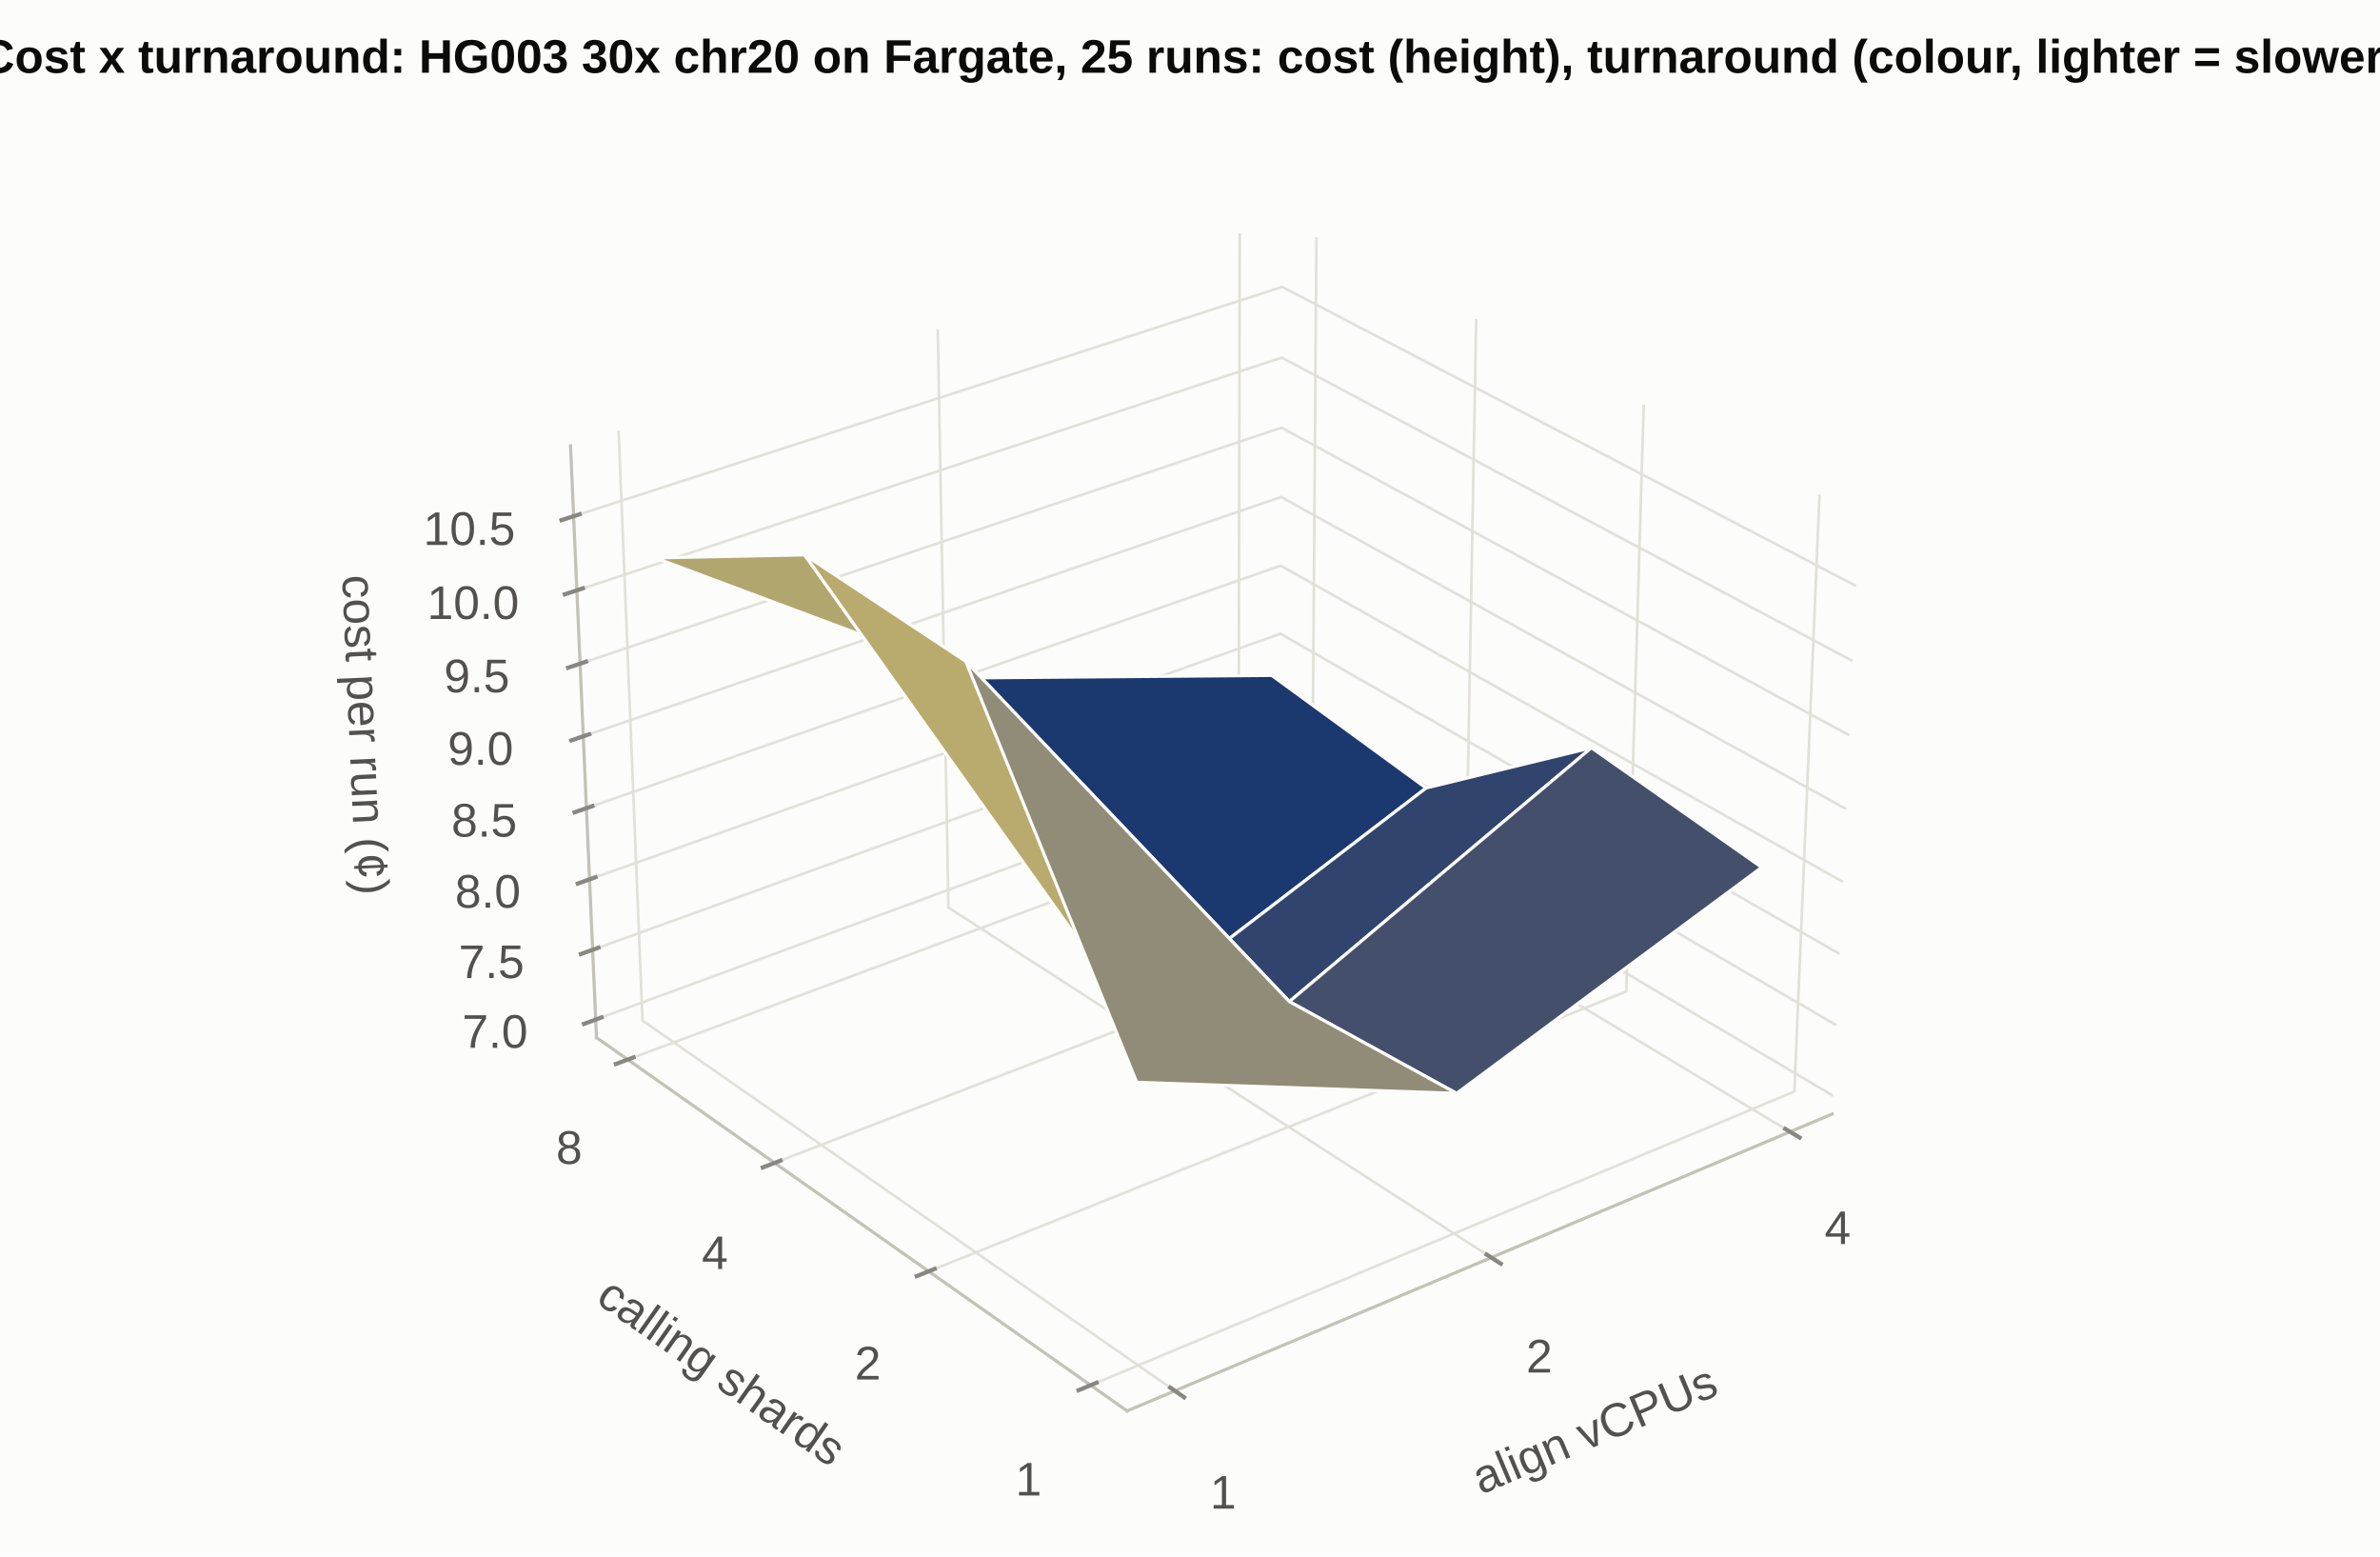
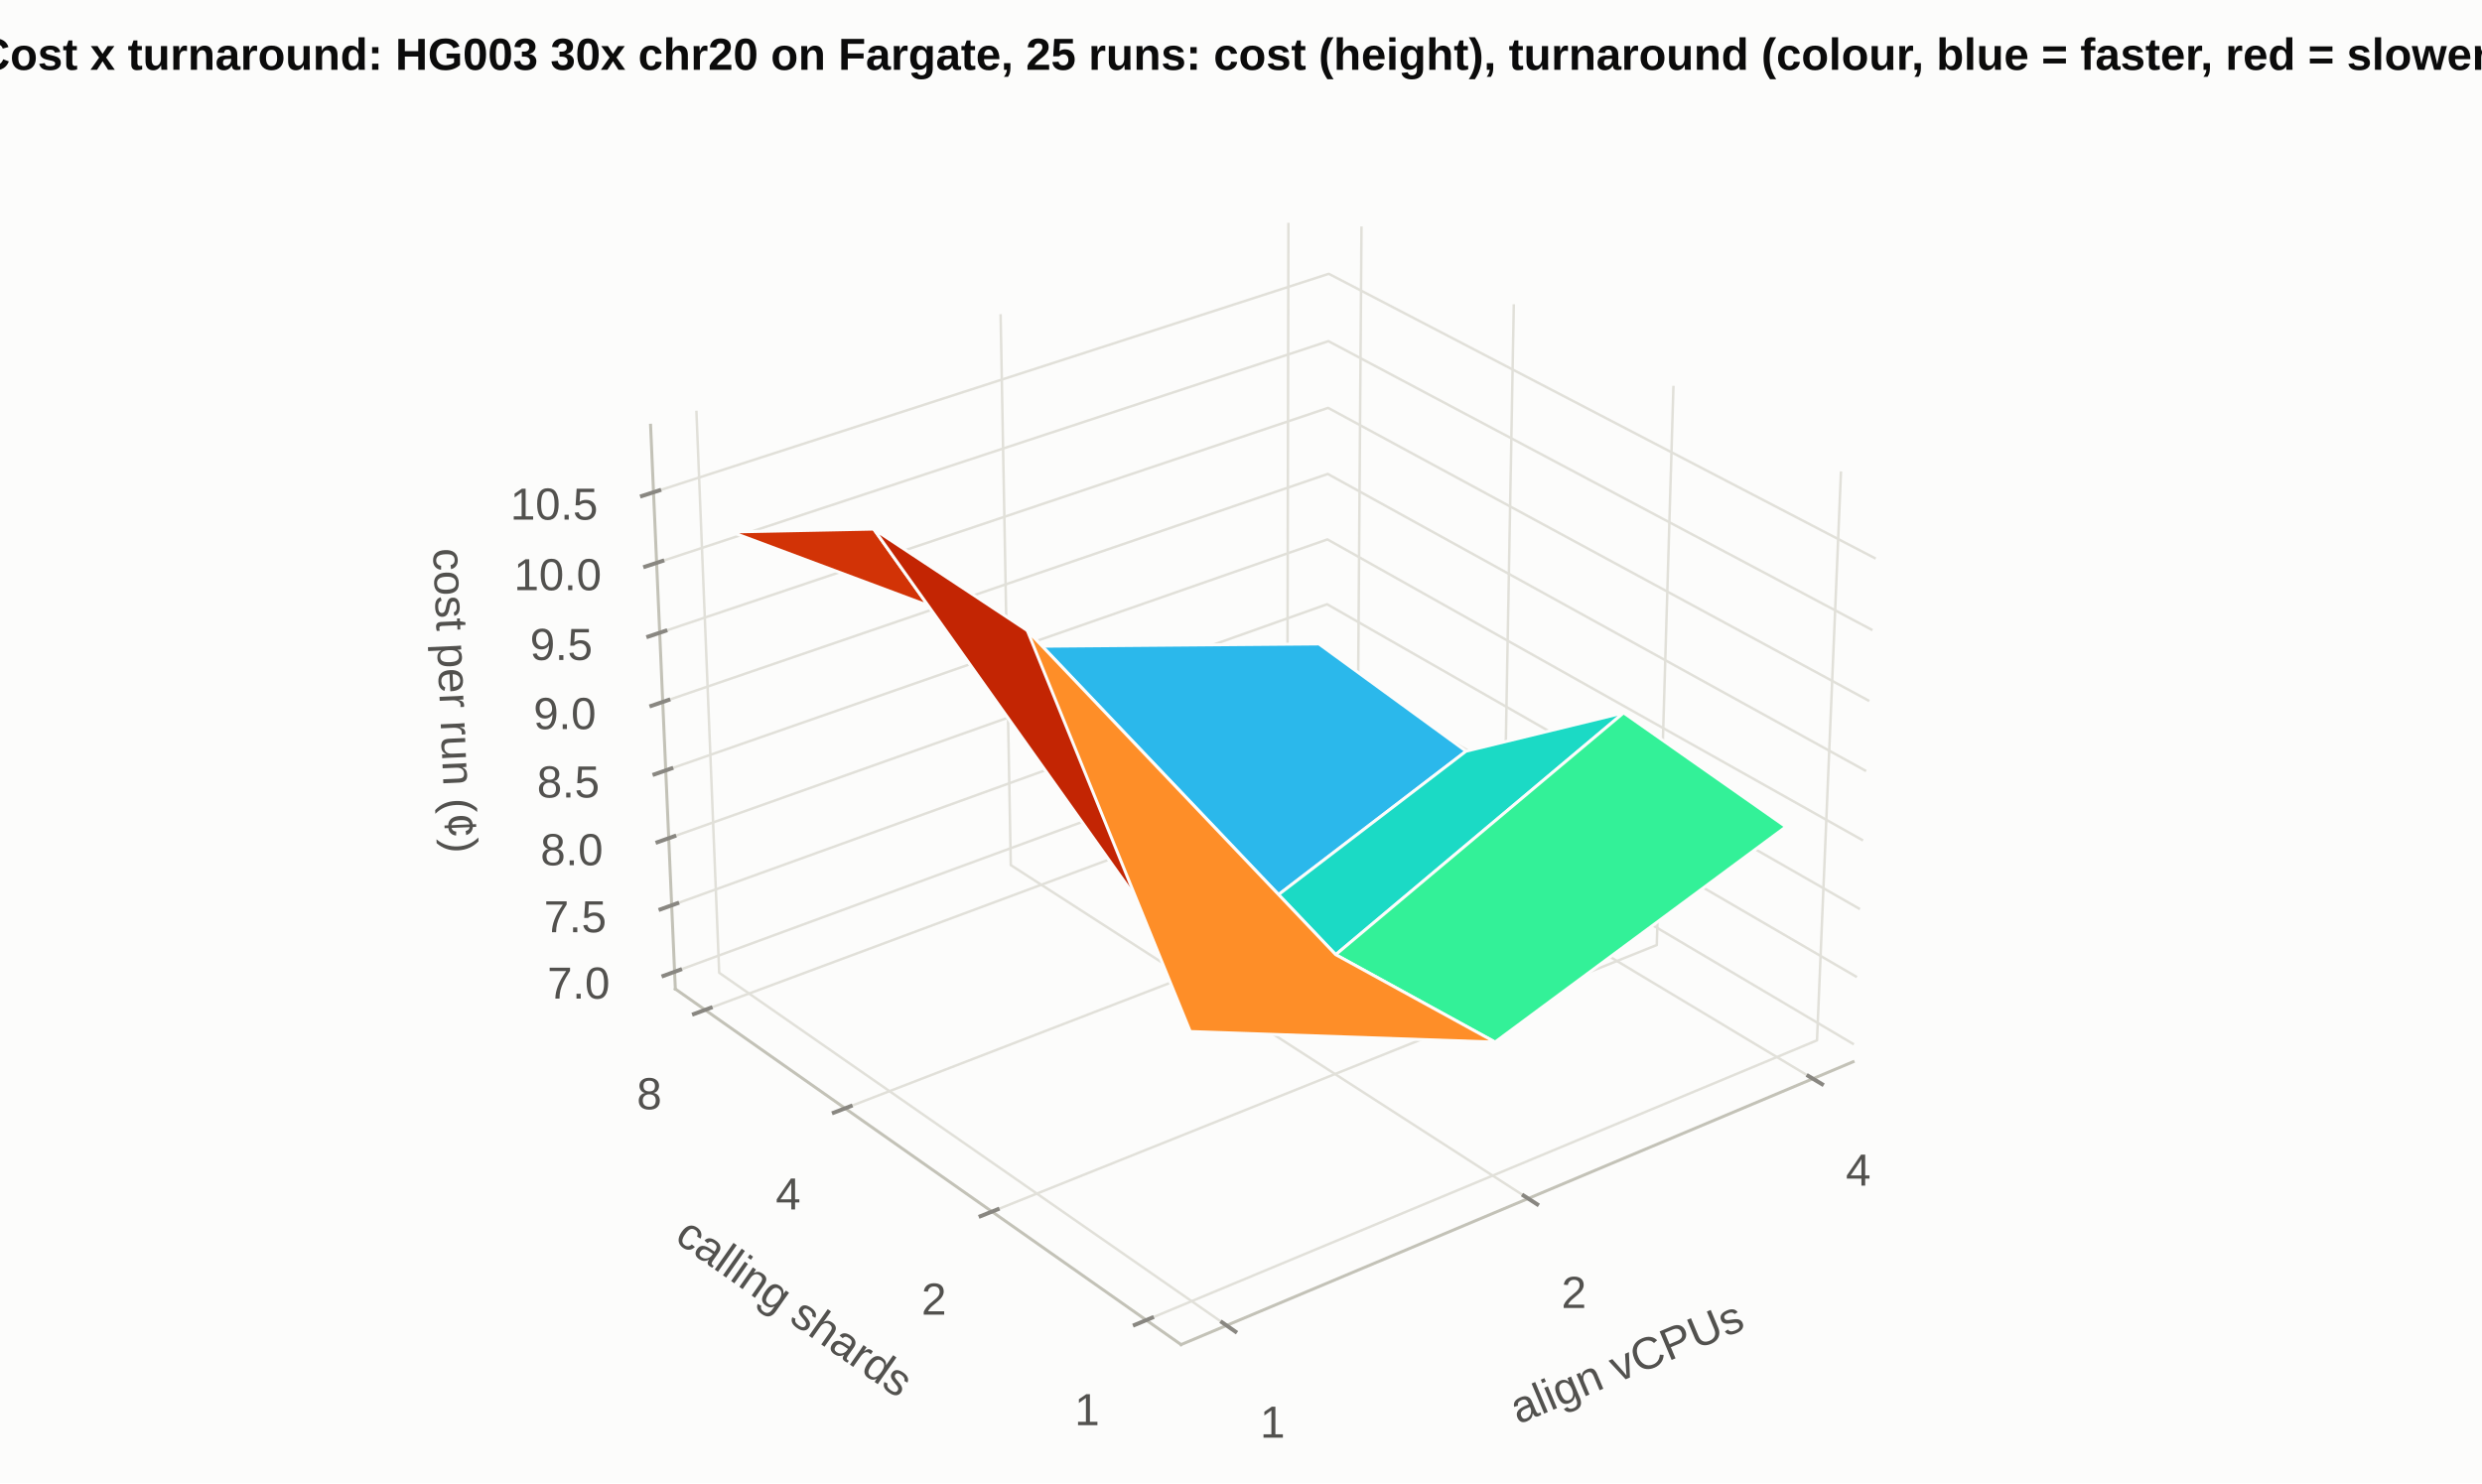
- <svg xmlns="http://www.w3.org/2000/svg" width="453.485pt" height="296.457pt" viewBox="0 0 453.485 296.457" version="1.1">
+ <svg xmlns="http://www.w3.org/2000/svg" width="496.198pt" height="296.557pt" viewBox="0 0 496.198 296.557" version="1.1">
  <defs>
    <style type="text/css">*{stroke-linejoin: round; stroke-linecap: butt}</style>
  </defs>
  <g id="figure_1">
    <g id="patch_1">
-       <path d="M 0 296.457  L 453.485 296.457  L 453.485 -0  L 0 -0  z " style="fill: #fcfcfb" />
+       <path d="M 0 296.557  L 496.198 296.557  L 496.198 -0  L 0 -0  z " style="fill: #fcfcfb" />
    </g>
    <g id="patch_2">
-       <path d="M 93.686 285.975  L 359.798 285.975  L 359.798 19.863  L 93.686 19.863  z " style="fill: #fcfcfb" />
+       <path d="M 115.043 286.075  L 381.155 286.075  L 381.155 19.963  L 115.043 19.963  z " style="fill: #fcfcfb" />
    </g>
    <g id="pane3d_1">
      <g id="patch_3">
-         <path d="M 349.11 212.202  L 243.818 149.575  L 244.355 41.875  L 354.242 98.011  " style="fill: none; opacity: 0" />
+         <path d="M 370.466 212.302  L 265.175 149.675  L 265.712 41.974  L 375.599 98.111  " style="fill: none; opacity: 0" />
      </g>
    </g>
    <g id="pane3d_2">
      <g id="patch_4">
-         <path d="M 113.656 197.644  L 243.818 149.575  L 244.355 41.875  L 108.706 84.929  " style="fill: none; opacity: 0" />
+         <path d="M 135.013 197.744  L 265.175 149.675  L 265.712 41.974  L 130.063 85.029  " style="fill: none; opacity: 0" />
      </g>
    </g>
    <g id="pane3d_3">
      <g id="patch_5">
-         <path d="M 214.759 268.753  L 349.11 212.202  L 243.818 149.575  L 113.656 197.644  " style="fill: none; opacity: 0" />
+         <path d="M 236.116 268.853  L 370.466 212.302  L 265.175 149.675  L 135.013 197.744  " style="fill: none; opacity: 0" />
      </g>
    </g>
    <g id="grid3d_1">
      <g id="Line3DCollection_1">
-         <path d="M 223.853 264.925  L 122.425 194.406  L 117.866 82.022  " style="fill: none; stroke: #e1e0d9; stroke-width: 0.5" />
-         <path d="M 284.153 239.543  L 180.719 172.877  L 178.681 62.719  " style="fill: none; stroke: #e1e0d9; stroke-width: 0.5" />
-         <path d="M 341.074 215.584  L 235.995 152.464  L 236.222 44.456  " style="fill: none; stroke: #e1e0d9; stroke-width: 0.5" />
+         <path d="M 245.21 265.025  L 143.781 194.506  L 139.222 82.122  " style="fill: none; stroke: #e1e0d9; stroke-width: 0.5" />
+         <path d="M 305.51 239.643  L 202.076 172.977  L 200.038 62.819  " style="fill: none; stroke: #e1e0d9; stroke-width: 0.5" />
+         <path d="M 362.431 215.684  L 257.352 152.564  L 257.578 44.556  " style="fill: none; stroke: #e1e0d9; stroke-width: 0.5" />
      </g>
    </g>
    <g id="grid3d_2">
      <g id="Line3DCollection_2">
-         <path d="M 346.693 94.154  L 341.898 207.913  L 207.801 263.859  " style="fill: none; stroke: #e1e0d9; stroke-width: 0.5" />
-         <path d="M 313.198 77.043  L 309.862 188.858  L 176.951 242.161  " style="fill: none; stroke: #e1e0d9; stroke-width: 0.5" />
-         <path d="M 281.28 60.738  L 279.276 170.665  L 147.586 221.508  " style="fill: none; stroke: #e1e0d9; stroke-width: 0.5" />
-         <path d="M 250.83 45.182  L 250.042 153.277  L 119.603 201.827  " style="fill: none; stroke: #e1e0d9; stroke-width: 0.5" />
+         <path d="M 368.05 94.254  L 363.255 208.012  L 229.158 263.959  " style="fill: none; stroke: #e1e0d9; stroke-width: 0.5" />
+         <path d="M 334.555 77.143  L 331.219 188.958  L 198.308 242.261  " style="fill: none; stroke: #e1e0d9; stroke-width: 0.5" />
+         <path d="M 302.637 60.838  L 300.632 170.765  L 168.943 221.608  " style="fill: none; stroke: #e1e0d9; stroke-width: 0.5" />
+         <path d="M 272.187 45.282  L 271.398 153.377  L 140.96 201.926  " style="fill: none; stroke: #e1e0d9; stroke-width: 0.5" />
      </g>
    </g>
    <g id="grid3d_3">
      <g id="Line3DCollection_3">
-         <path d="M 113.505 194.205  L 243.835 146.281  L 349.266 208.721  " style="fill: none; stroke: #e1e0d9; stroke-width: 0.5" />
-         <path d="M 112.922 180.919  L 243.898 133.56  L 349.871 195.269  " style="fill: none; stroke: #e1e0d9; stroke-width: 0.5" />
-         <path d="M 112.332 167.499  L 243.962 120.718  L 350.482 181.679  " style="fill: none; stroke: #e1e0d9; stroke-width: 0.5" />
-         <path d="M 111.737 153.944  L 244.027 107.755  L 351.099 167.95  " style="fill: none; stroke: #e1e0d9; stroke-width: 0.5" />
-         <path d="M 111.136 140.251  L 244.092 94.668  L 351.722 154.079  " style="fill: none; stroke: #e1e0d9; stroke-width: 0.5" />
-         <path d="M 110.528 126.418  L 244.158 81.456  L 352.352 140.064  " style="fill: none; stroke: #e1e0d9; stroke-width: 0.5" />
-         <path d="M 109.915 112.445  L 244.224 68.116  L 352.989 125.903  " style="fill: none; stroke: #e1e0d9; stroke-width: 0.5" />
-         <path d="M 109.295 98.327  L 244.291 54.648  L 353.632 111.593  " style="fill: none; stroke: #e1e0d9; stroke-width: 0.5" />
+         <path d="M 134.862 194.305  L 265.191 146.381  L 370.623 208.821  " style="fill: none; stroke: #e1e0d9; stroke-width: 0.5" />
+         <path d="M 134.278 181.019  L 265.255 133.66  L 371.228 195.368  " style="fill: none; stroke: #e1e0d9; stroke-width: 0.5" />
+         <path d="M 133.689 167.599  L 265.319 120.818  L 371.838 181.779  " style="fill: none; stroke: #e1e0d9; stroke-width: 0.5" />
+         <path d="M 133.094 154.043  L 265.383 107.855  L 372.455 168.05  " style="fill: none; stroke: #e1e0d9; stroke-width: 0.5" />
+         <path d="M 132.492 140.351  L 265.449 94.768  L 373.079 154.179  " style="fill: none; stroke: #e1e0d9; stroke-width: 0.5" />
+         <path d="M 131.885 126.518  L 265.514 81.555  L 373.709 140.164  " style="fill: none; stroke: #e1e0d9; stroke-width: 0.5" />
+         <path d="M 131.271 112.544  L 265.581 68.216  L 374.345 126.003  " style="fill: none; stroke: #e1e0d9; stroke-width: 0.5" />
+         <path d="M 130.651 98.426  L 265.648 54.748  L 374.989 111.693  " style="fill: none; stroke: #e1e0d9; stroke-width: 0.5" />
      </g>
    </g>
    <g id="axis3d_1">
      <g id="line2d_1">
-         <path d="M 349.11 212.202  L 214.759 268.753  " style="fill: none; stroke: #c3c2b7; stroke-width: 0.6; stroke-linecap: square" />
+         <path d="M 370.466 212.302  L 236.116 268.853  " style="fill: none; stroke: #c3c2b7; stroke-width: 0.6; stroke-linecap: square" />
      </g>
      <g id="xtick_1">
        <g id="line2d_2">
-           <path d="M 222.972 264.312  L 225.62 266.153  " style="fill: none; stroke: #898781; stroke-width: 0.8; stroke-linecap: square" />
+           <path d="M 244.328 264.412  L 246.976 266.253  " style="fill: none; stroke: #898781; stroke-width: 0.8; stroke-linecap: square" />
        </g>
        <g id="text_1">
-           <text style="font-size: 9px; font-family: 'Segoe UI', 'Helvetica Neue', 'Arial', 'DejaVu Sans', sans-serif; text-anchor: middle; fill: #52514e" x="233.058" y="287.363" transform="rotate(-0 233.0581 287.3627)">1</text>
+           <text style="font-size: 9px; font-family: 'Segoe UI', 'Helvetica Neue', 'Arial', 'DejaVu Sans', sans-serif; text-anchor: middle; fill: #52514e" x="254.415" y="287.463" transform="rotate(-0 254.4148 287.4626)">1</text>
        </g>
      </g>
      <g id="xtick_2">
        <g id="line2d_3">
-           <path d="M 283.256 238.965  L 285.951 240.702  " style="fill: none; stroke: #898781; stroke-width: 0.8; stroke-linecap: square" />
+           <path d="M 304.613 239.065  L 307.307 240.802  " style="fill: none; stroke: #898781; stroke-width: 0.8; stroke-linecap: square" />
        </g>
        <g id="text_2">
-           <text style="font-size: 9px; font-family: 'Segoe UI', 'Helvetica Neue', 'Arial', 'DejaVu Sans', sans-serif; text-anchor: middle; fill: #52514e" x="293.302" y="261.433" transform="rotate(-0 293.3018 261.4332)">2</text>
+           <text style="font-size: 9px; font-family: 'Segoe UI', 'Helvetica Neue', 'Arial', 'DejaVu Sans', sans-serif; text-anchor: middle; fill: #52514e" x="314.658" y="261.533" transform="rotate(-0 314.6585 261.5331)">2</text>
        </g>
      </g>
      <g id="xtick_3">
        <g id="line2d_4">
-           <path d="M 340.165 215.038  L 342.896 216.679  " style="fill: none; stroke: #898781; stroke-width: 0.8; stroke-linecap: square" />
+           <path d="M 361.522 215.138  L 364.253 216.778  " style="fill: none; stroke: #898781; stroke-width: 0.8; stroke-linecap: square" />
        </g>
        <g id="text_3">
-           <text style="font-size: 9px; font-family: 'Segoe UI', 'Helvetica Neue', 'Arial', 'DejaVu Sans', sans-serif; text-anchor: middle; fill: #52514e" x="350.158" y="236.962" transform="rotate(-0 350.1578 236.9618)">4</text>
+           <text style="font-size: 9px; font-family: 'Segoe UI', 'Helvetica Neue', 'Arial', 'DejaVu Sans', sans-serif; text-anchor: middle; fill: #52514e" x="371.515" y="237.062" transform="rotate(-0 371.5146 237.0616)">4</text>
        </g>
      </g>
      <g id="text_4">
-         <text style="font-size: 9px; font-family: 'Segoe UI', 'Helvetica Neue', 'Arial', 'DejaVu Sans', sans-serif; text-anchor: middle; fill: #52514e" x="305.004" y="275.117" transform="rotate(-22.82728 305.0045 275.1171)">align vCPUs</text>
+         <text style="font-size: 9px; font-family: 'Segoe UI', 'Helvetica Neue', 'Arial', 'DejaVu Sans', sans-serif; text-anchor: middle; fill: #52514e" x="326.361" y="275.217" transform="rotate(-22.82728 326.3612 275.2169)">align vCPUs</text>
      </g>
    </g>
    <g id="axis3d_2">
      <g id="line2d_5">
-         <path d="M 113.656 197.644  L 214.759 268.753  " style="fill: none; stroke: #c3c2b7; stroke-width: 0.6; stroke-linecap: square" />
+         <path d="M 135.013 197.744  L 236.116 268.853  " style="fill: none; stroke: #c3c2b7; stroke-width: 0.6; stroke-linecap: square" />
      </g>
      <g id="xtick_4">
        <g id="line2d_6">
-           <path d="M 208.946 263.382  L 205.507 264.816  " style="fill: none; stroke: #898781; stroke-width: 0.8; stroke-linecap: square" />
+           <path d="M 230.303 263.482  L 226.864 264.916  " style="fill: none; stroke: #898781; stroke-width: 0.8; stroke-linecap: square" />
        </g>
        <g id="text_5">
-           <text style="font-size: 9px; font-family: 'Segoe UI', 'Helvetica Neue', 'Arial', 'DejaVu Sans', sans-serif; text-anchor: middle; fill: #52514e" x="195.978" y="284.858" transform="rotate(-0 195.9775 284.8583)">1</text>
+           <text style="font-size: 9px; font-family: 'Segoe UI', 'Helvetica Neue', 'Arial', 'DejaVu Sans', sans-serif; text-anchor: middle; fill: #52514e" x="217.334" y="284.958" transform="rotate(-0 217.3343 284.9581)">1</text>
        </g>
      </g>
      <g id="xtick_5">
        <g id="line2d_7">
-           <path d="M 178.084 241.707  L 174.681 243.072  " style="fill: none; stroke: #898781; stroke-width: 0.8; stroke-linecap: square" />
+           <path d="M 199.441 241.807  L 196.038 243.172  " style="fill: none; stroke: #898781; stroke-width: 0.8; stroke-linecap: square" />
        </g>
        <g id="text_6">
-           <text style="font-size: 9px; font-family: 'Segoe UI', 'Helvetica Neue', 'Arial', 'DejaVu Sans', sans-serif; text-anchor: middle; fill: #52514e" x="165.36" y="262.761" transform="rotate(-0 165.3598 262.761)">2</text>
+           <text style="font-size: 9px; font-family: 'Segoe UI', 'Helvetica Neue', 'Arial', 'DejaVu Sans', sans-serif; text-anchor: middle; fill: #52514e" x="186.717" y="262.861" transform="rotate(-0 186.7165 262.8608)">2</text>
        </g>
      </g>
      <g id="xtick_6">
        <g id="line2d_8">
-           <path d="M 148.708 221.076  L 145.341 222.375  " style="fill: none; stroke: #898781; stroke-width: 0.8; stroke-linecap: square" />
+           <path d="M 170.064 221.175  L 166.698 222.475  " style="fill: none; stroke: #898781; stroke-width: 0.8; stroke-linecap: square" />
        </g>
        <g id="text_7">
-           <text style="font-size: 9px; font-family: 'Segoe UI', 'Helvetica Neue', 'Arial', 'DejaVu Sans', sans-serif; text-anchor: middle; fill: #52514e" x="136.219" y="241.73" transform="rotate(-0 136.2194 241.7299)">4</text>
+           <text style="font-size: 9px; font-family: 'Segoe UI', 'Helvetica Neue', 'Arial', 'DejaVu Sans', sans-serif; text-anchor: middle; fill: #52514e" x="157.576" y="241.83" transform="rotate(-0 157.5761 241.8297)">4</text>
        </g>
      </g>
      <g id="xtick_7">
        <g id="line2d_9">
-           <path d="M 120.712 201.414  L 117.382 202.653  " style="fill: none; stroke: #898781; stroke-width: 0.8; stroke-linecap: square" />
+           <path d="M 142.069 201.514  L 138.739 202.753  " style="fill: none; stroke: #898781; stroke-width: 0.8; stroke-linecap: square" />
        </g>
        <g id="text_8">
-           <text style="font-size: 9px; font-family: 'Segoe UI', 'Helvetica Neue', 'Arial', 'DejaVu Sans', sans-serif; text-anchor: middle; fill: #52514e" x="108.452" y="221.69" transform="rotate(-0 108.452 221.6897)">8</text>
+           <text style="font-size: 9px; font-family: 'Segoe UI', 'Helvetica Neue', 'Arial', 'DejaVu Sans', sans-serif; text-anchor: middle; fill: #52514e" x="129.809" y="221.79" transform="rotate(-0 129.8087 221.7895)">8</text>
        </g>
      </g>
      <g id="text_9">
-         <text style="font-size: 9px; font-family: 'Segoe UI', 'Helvetica Neue', 'Arial', 'DejaVu Sans', sans-serif; text-anchor: middle; fill: #52514e" x="135.774" y="263.757" transform="rotate(-324.8799 135.7738 263.7569)">calling shards</text>
+         <text style="font-size: 9px; font-family: 'Segoe UI', 'Helvetica Neue', 'Arial', 'DejaVu Sans', sans-serif; text-anchor: middle; fill: #52514e" x="157.131" y="263.857" transform="rotate(-324.8799 157.1305 263.8568)">calling shards</text>
      </g>
    </g>
    <g id="axis3d_3">
      <g id="line2d_10">
-         <path d="M 113.656 197.644  L 108.706 84.929  " style="fill: none; stroke: #c3c2b7; stroke-width: 0.6; stroke-linecap: square" />
+         <path d="M 135.013 197.744  L 130.063 85.029  " style="fill: none; stroke: #c3c2b7; stroke-width: 0.6; stroke-linecap: square" />
      </g>
      <g id="xtick_8">
        <g id="line2d_11">
-           <path d="M 114.613 193.798  L 111.286 195.021  " style="fill: none; stroke: #898781; stroke-width: 0.8; stroke-linecap: square" />
+           <path d="M 135.97 193.898  L 132.643 195.121  " style="fill: none; stroke: #898781; stroke-width: 0.8; stroke-linecap: square" />
        </g>
        <g id="text_10">
-           <text style="font-size: 9px; font-family: 'Segoe UI', 'Helvetica Neue', 'Arial', 'DejaVu Sans', sans-serif; text-anchor: middle; fill: #52514e" x="94.316" y="199.576" transform="rotate(-0 94.316 199.576)">7.0</text>
+           <text style="font-size: 9px; font-family: 'Segoe UI', 'Helvetica Neue', 'Arial', 'DejaVu Sans', sans-serif; text-anchor: middle; fill: #52514e" x="115.673" y="199.676" transform="rotate(-0 115.6727 199.6759)">7.0</text>
        </g>
      </g>
      <g id="xtick_9">
        <g id="line2d_12">
-           <path d="M 114.035 180.516  L 110.691 181.725  " style="fill: none; stroke: #898781; stroke-width: 0.8; stroke-linecap: square" />
+           <path d="M 135.392 180.616  L 132.048 181.825  " style="fill: none; stroke: #898781; stroke-width: 0.8; stroke-linecap: square" />
        </g>
        <g id="text_11">
-           <text style="font-size: 9px; font-family: 'Segoe UI', 'Helvetica Neue', 'Arial', 'DejaVu Sans', sans-serif; text-anchor: middle; fill: #52514e" x="93.638" y="186.303" transform="rotate(-0 93.63768 186.3031)">7.5</text>
+           <text style="font-size: 9px; font-family: 'Segoe UI', 'Helvetica Neue', 'Arial', 'DejaVu Sans', sans-serif; text-anchor: middle; fill: #52514e" x="114.994" y="186.403" transform="rotate(-0 114.9944 186.4029)">7.5</text>
        </g>
      </g>
      <g id="xtick_10">
        <g id="line2d_13">
-           <path d="M 113.452 167.101  L 110.09 168.296  " style="fill: none; stroke: #898781; stroke-width: 0.8; stroke-linecap: square" />
+           <path d="M 134.808 167.201  L 131.447 168.396  " style="fill: none; stroke: #898781; stroke-width: 0.8; stroke-linecap: square" />
        </g>
        <g id="text_12">
-           <text style="font-size: 9px; font-family: 'Segoe UI', 'Helvetica Neue', 'Arial', 'DejaVu Sans', sans-serif; text-anchor: middle; fill: #52514e" x="92.953" y="172.897" transform="rotate(-0 92.95257 172.8971)">8.0</text>
+           <text style="font-size: 9px; font-family: 'Segoe UI', 'Helvetica Neue', 'Arial', 'DejaVu Sans', sans-serif; text-anchor: middle; fill: #52514e" x="114.309" y="172.997" transform="rotate(-0 114.3093 172.997)">8.0</text>
        </g>
      </g>
      <g id="xtick_11">
        <g id="line2d_14">
-           <path d="M 112.862 153.551  L 109.483 154.731  " style="fill: none; stroke: #898781; stroke-width: 0.8; stroke-linecap: square" />
+           <path d="M 134.219 153.65  L 130.84 154.83  " style="fill: none; stroke: #898781; stroke-width: 0.8; stroke-linecap: square" />
        </g>
        <g id="text_13">
-           <text style="font-size: 9px; font-family: 'Segoe UI', 'Helvetica Neue', 'Arial', 'DejaVu Sans', sans-serif; text-anchor: middle; fill: #52514e" x="92.261" y="159.356" transform="rotate(-0 92.26055 159.3561)">8.5</text>
+           <text style="font-size: 9px; font-family: 'Segoe UI', 'Helvetica Neue', 'Arial', 'DejaVu Sans', sans-serif; text-anchor: middle; fill: #52514e" x="113.617" y="159.456" transform="rotate(-0 113.6173 159.456)">8.5</text>
        </g>
      </g>
      <g id="xtick_12">
        <g id="line2d_15">
-           <path d="M 112.267 139.863  L 108.87 141.028  " style="fill: none; stroke: #898781; stroke-width: 0.8; stroke-linecap: square" />
+           <path d="M 133.624 139.963  L 130.226 141.128  " style="fill: none; stroke: #898781; stroke-width: 0.8; stroke-linecap: square" />
        </g>
        <g id="text_14">
-           <text style="font-size: 9px; font-family: 'Segoe UI', 'Helvetica Neue', 'Arial', 'DejaVu Sans', sans-serif; text-anchor: middle; fill: #52514e" x="91.562" y="145.678" transform="rotate(-0 91.56153 145.678)">9.0</text>
+           <text style="font-size: 9px; font-family: 'Segoe UI', 'Helvetica Neue', 'Arial', 'DejaVu Sans', sans-serif; text-anchor: middle; fill: #52514e" x="112.918" y="145.778" transform="rotate(-0 112.9182 145.7778)">9.0</text>
        </g>
      </g>
      <g id="xtick_13">
        <g id="line2d_16">
-           <path d="M 111.666 126.036  L 108.25 127.185  " style="fill: none; stroke: #898781; stroke-width: 0.8; stroke-linecap: square" />
+           <path d="M 133.022 126.136  L 129.607 127.285  " style="fill: none; stroke: #898781; stroke-width: 0.8; stroke-linecap: square" />
        </g>
        <g id="text_15">
-           <text style="font-size: 9px; font-family: 'Segoe UI', 'Helvetica Neue', 'Arial', 'DejaVu Sans', sans-serif; text-anchor: middle; fill: #52514e" x="90.855" y="131.861" transform="rotate(-0 90.85539 131.8607)">9.5</text>
+           <text style="font-size: 9px; font-family: 'Segoe UI', 'Helvetica Neue', 'Arial', 'DejaVu Sans', sans-serif; text-anchor: middle; fill: #52514e" x="112.212" y="131.961" transform="rotate(-0 112.2121 131.9605)">9.5</text>
        </g>
      </g>
      <g id="xtick_14">
        <g id="line2d_17">
-           <path d="M 111.058 112.067  L 107.624 113.201  " style="fill: none; stroke: #898781; stroke-width: 0.8; stroke-linecap: square" />
+           <path d="M 132.415 112.167  L 128.981 113.3  " style="fill: none; stroke: #898781; stroke-width: 0.8; stroke-linecap: square" />
        </g>
        <g id="text_16">
-           <text style="font-size: 9px; font-family: 'Segoe UI', 'Helvetica Neue', 'Arial', 'DejaVu Sans', sans-serif; text-anchor: middle; fill: #52514e" x="90.142" y="117.902" transform="rotate(-0 90.14203 117.902)">10.0</text>
+           <text style="font-size: 9px; font-family: 'Segoe UI', 'Helvetica Neue', 'Arial', 'DejaVu Sans', sans-serif; text-anchor: middle; fill: #52514e" x="111.499" y="118.002" transform="rotate(-0 111.4987 118.0018)">10.0</text>
        </g>
      </g>
      <g id="xtick_15">
        <g id="line2d_18">
-           <path d="M 110.444 97.955  L 106.992 99.072  " style="fill: none; stroke: #898781; stroke-width: 0.8; stroke-linecap: square" />
+           <path d="M 131.801 98.054  L 128.348 99.172  " style="fill: none; stroke: #898781; stroke-width: 0.8; stroke-linecap: square" />
        </g>
        <g id="text_17">
-           <text style="font-size: 9px; font-family: 'Segoe UI', 'Helvetica Neue', 'Arial', 'DejaVu Sans', sans-serif; text-anchor: middle; fill: #52514e" x="89.421" y="103.8" transform="rotate(-0 89.42133 103.7998)">10.5</text>
+           <text style="font-size: 9px; font-family: 'Segoe UI', 'Helvetica Neue', 'Arial', 'DejaVu Sans', sans-serif; text-anchor: middle; fill: #52514e" x="110.778" y="103.9" transform="rotate(-0 110.7781 103.8997)">10.5</text>
        </g>
      </g>
      <g id="text_18">
-         <text style="font-size: 9px; font-family: 'Segoe UI', 'Helvetica Neue', 'Arial', 'DejaVu Sans', sans-serif; text-anchor: middle; fill: #52514e" x="66.549" y="140.109" transform="rotate(-272.5145 66.54935 140.1087)">cost per run (¢)</text>
+         <text style="font-size: 9px; font-family: 'Segoe UI', 'Helvetica Neue', 'Arial', 'DejaVu Sans', sans-serif; text-anchor: middle; fill: #52514e" x="87.906" y="140.208" transform="rotate(-272.5145 87.90607 140.2085)">cost per run (¢)</text>
      </g>
    </g>
    <g id="axes_1">
      <g id="Poly3DCollection_1">
-         <path d="M 215.481 193.13  L 271.735 150.103  L 242.326 128.655  L 186.044 129.12  z " clip-path="url(#pd003ae7fa4)" style="fill: #1c396f; stroke: #fcfcfb; stroke-width: 0.6" />
-         <path d="M 245.675 190.785  L 303.232 142.434  L 271.735 150.103  L 215.481 193.13  z " clip-path="url(#pd003ae7fa4)" style="fill: #30446d; stroke: #fcfcfb; stroke-width: 0.6" />
-         <path d="M 153.323 105.69  L 215.481 193.13  L 186.044 129.12  L 124.85 106.267  z " clip-path="url(#pd003ae7fa4)" style="fill: #b2a66f; stroke: #fcfcfb; stroke-width: 0.6" />
-         <path d="M 277.529 208.267  L 335.679 165.211  L 303.232 142.434  L 245.675 190.785  z " clip-path="url(#pd003ae7fa4)" style="fill: #444f6c; stroke: #fcfcfb; stroke-width: 0.6" />
-         <path d="M 184.021 125.984  L 245.675 190.785  L 215.481 193.13  L 153.323 105.69  z " clip-path="url(#pd003ae7fa4)" style="fill: #b9ab6d; stroke: #fcfcfb; stroke-width: 0.6" />
-         <path d="M 216.595 206.153  L 277.529 208.267  L 245.675 190.785  L 184.021 125.984  z " clip-path="url(#pd003ae7fa4)" style="fill: #918c77; stroke: #fcfcfb; stroke-width: 0.6" />
+         <path d="M 236.838 193.23  L 293.092 150.203  L 263.682 128.755  L 207.4 129.22  z " clip-path="url(#p2d1ef50a4c)" style="fill: #2bb8eb; stroke: #fcfcfb; stroke-width: 0.6" />
+         <path d="M 267.032 190.885  L 324.589 142.534  L 293.092 150.203  L 236.838 193.23  z " clip-path="url(#p2d1ef50a4c)" style="fill: #1bdac5; stroke: #fcfcfb; stroke-width: 0.6" />
+         <path d="M 174.68 105.79  L 236.838 193.23  L 207.4 129.22  L 146.207 106.366  z " clip-path="url(#p2d1ef50a4c)" style="fill: #d23306; stroke: #fcfcfb; stroke-width: 0.6" />
+         <path d="M 298.886 208.367  L 357.036 165.31  L 324.589 142.534  L 267.032 190.885  z " clip-path="url(#p2d1ef50a4c)" style="fill: #33f198; stroke: #fcfcfb; stroke-width: 0.6" />
+         <path d="M 205.377 126.084  L 267.032 190.885  L 236.838 193.23  L 174.68 105.79  z " clip-path="url(#p2d1ef50a4c)" style="fill: #c32503; stroke: #fcfcfb; stroke-width: 0.6" />
+         <path d="M 237.952 206.253  L 298.886 208.367  L 267.032 190.885  L 205.377 126.084  z " clip-path="url(#p2d1ef50a4c)" style="fill: #fe8e28; stroke: #fcfcfb; stroke-width: 0.6" />
      </g>
      <g id="text_19">
-         <text style="font-weight: 600; font-size: 9px; font-family: 'Segoe UI', 'Helvetica Neue', 'Arial', 'DejaVu Sans', sans-serif; text-anchor: middle; fill: #0b0b0b" x="226.742" y="13.863" transform="rotate(-0 226.7423 13.86281)">Cost x turnaround: HG003 30x chr20 on Fargate, 25 runs: cost (height), turnaround (colour, lighter = slower)</text>
+         <text style="font-weight: 600; font-size: 9px; font-family: 'Segoe UI', 'Helvetica Neue', 'Arial', 'DejaVu Sans', sans-serif; text-anchor: middle; fill: #0b0b0b" x="248.099" y="13.963" transform="rotate(-0 248.0991 13.96266)">Cost x turnaround: HG003 30x chr20 on Fargate, 25 runs: cost (height), turnaround (colour, blue = faster, red = slower)</text>
      </g>
    </g>
  </g>
  <defs>
-     <clipPath id="pd003ae7fa4">
-       <rect x="93.686" y="19.863" width="266.112" height="266.112" />
+     <clipPath id="p2d1ef50a4c">
+       <rect x="115.043" y="19.963" width="266.112" height="266.112" />
    </clipPath>
  </defs>
</svg>
